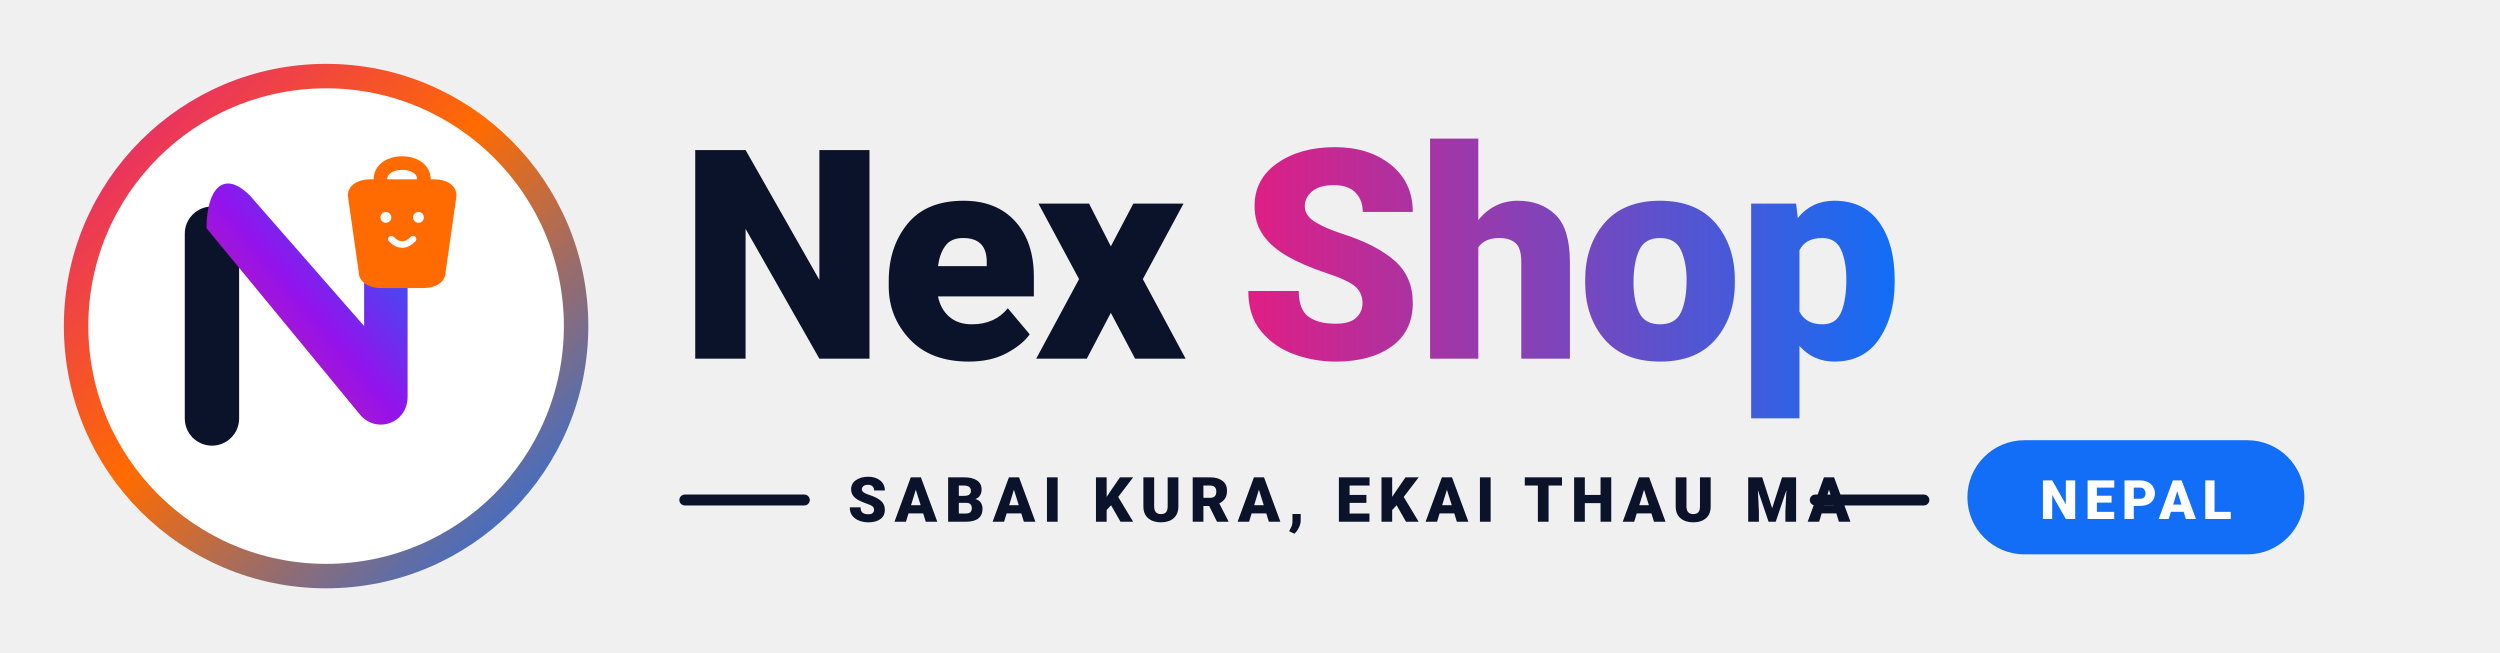
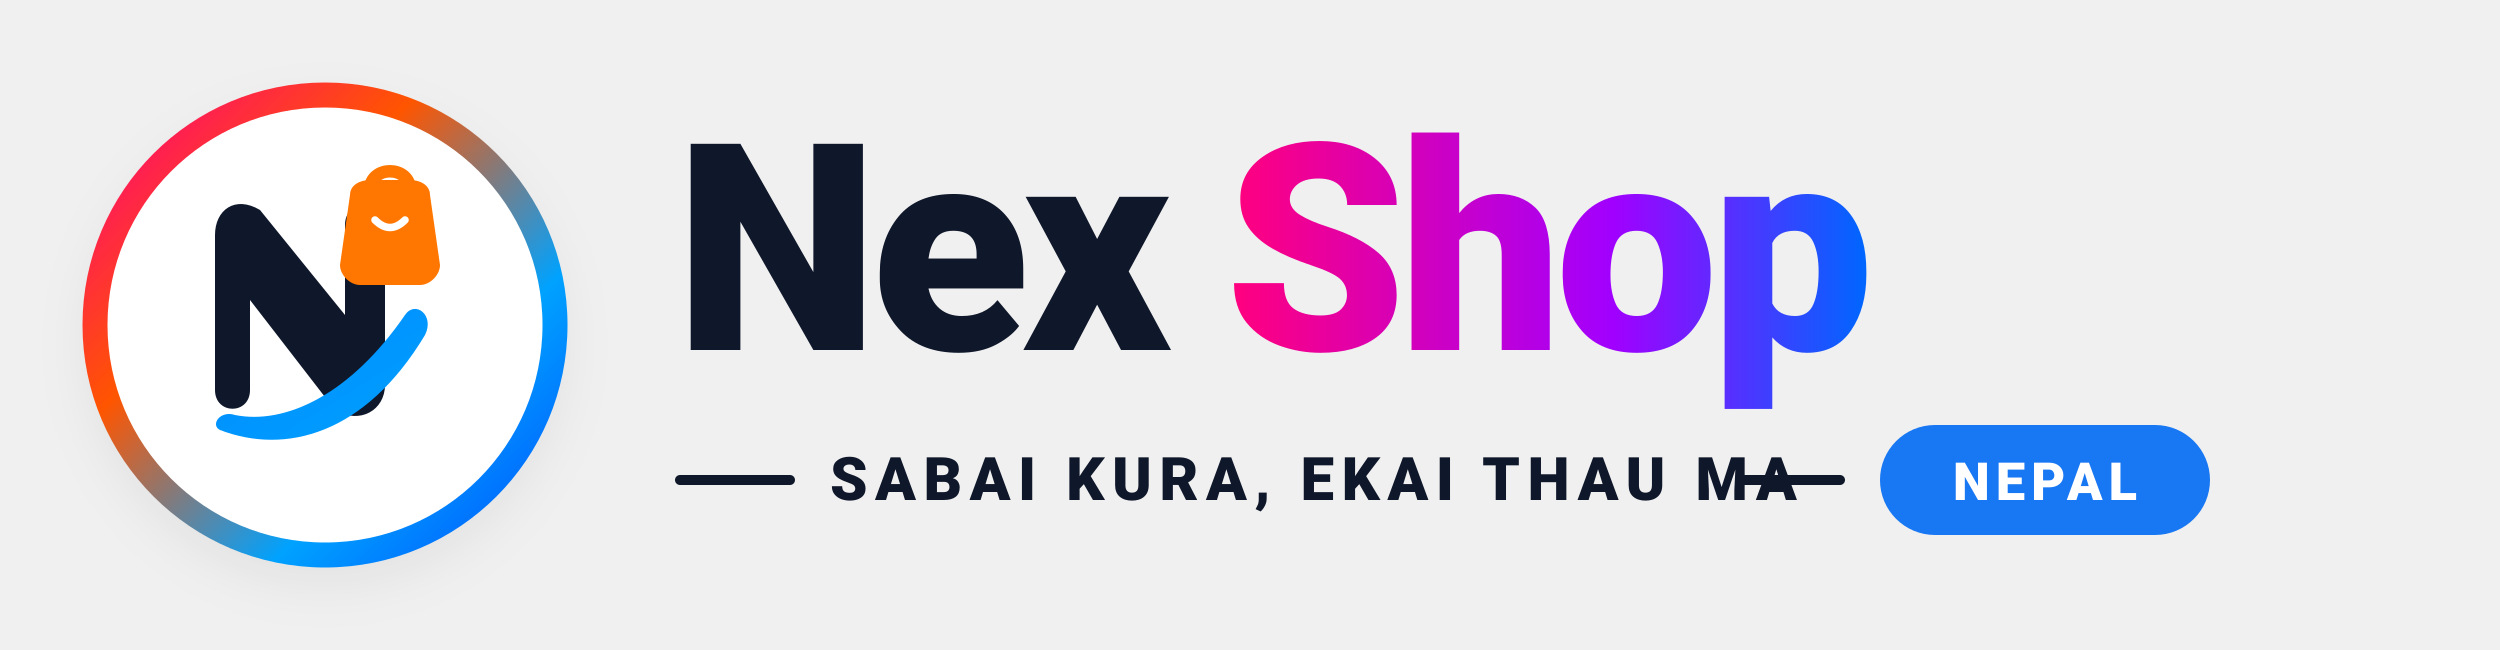
- <svg xmlns="http://www.w3.org/2000/svg" viewBox="0 0 460 120" width="100%" height="100%">
+ <svg xmlns="http://www.w3.org/2000/svg" viewBox="0 0 500 130" width="100%" height="100%">
  <defs>
    <linearGradient id="ringGradient" x1="0%" y1="0%" x2="100%" y2="100%">
-       <stop offset="0%" stop-color="#E01E84" />
-       <stop offset="45%" stop-color="#FF6B00" />
-       <stop offset="100%" stop-color="#126EF6" />
-     </linearGradient>
-     <linearGradient id="nGradient" x1="0%" y1="100%" x2="100%" y2="0%">
-       <stop offset="0%" stop-color="#E01E84" />
-       <stop offset="50%" stop-color="#9313EC" />
-       <stop offset="100%" stop-color="#126EF6" />
+       <stop offset="0%" stop-color="#FF007F" />
+       <stop offset="35%" stop-color="#FF5500" />
+       <stop offset="70%" stop-color="#00A2FF" />
+       <stop offset="100%" stop-color="#0051FF" />
    </linearGradient>
    <linearGradient id="shopTextGradient" x1="0%" y1="0%" x2="100%" y2="0%">
-       <stop offset="0%" stop-color="#E01E84" />
-       <stop offset="100%" stop-color="#126EF6" />
+       <stop offset="0%" stop-color="#FF007F" />
+       <stop offset="60%" stop-color="#A100FF" />
+       <stop offset="100%" stop-color="#0066FF" />
    </linearGradient>
+     <linearGradient id="swooshGradient" x1="0%" y1="0%" x2="100%" y2="100%">
+       <stop offset="0%" stop-color="#0088FF" />
+       <stop offset="100%" stop-color="#00A2FF" />
+     </linearGradient>
+     <filter id="badgeShadow" x="-20%" y="-20%" width="140%" height="140%">
+       <feDropShadow dx="0" dy="4" stdDeviation="6" flood-color="#000000" flood-opacity="0.08" />
+     </filter>
  </defs>
-   <g transform="translate(10, 10)">
-     <circle cx="50" cy="50" r="46" fill="#FFFFFF" />
-     <circle cx="50" cy="50" r="46" fill="none" stroke="url(#ringGradient)" stroke-width="4.5" />
-     <rect x="24" y="28" width="10" height="44" rx="5" fill="#0B132B" />
-     <path d="M 28 32 L 56 66 C 59 70 65 68 65 63 L 65 32 C 65 27 57 27 57 32 L 57 50 L 36 26 C 31 21 28 25 28 32 Z" fill="url(#nGradient)" />
-     <g transform="translate(50, 18)">
-       <path d="M 4 8 C 4 6 6 5 8 5 L 20 5 C 22 5 24 6 24 8 L 22 22 C 22 24 20 25 18 25 L 10 25 C 8 25 6 24 6 22 Z" fill="#FF6B00" />
-       <path d="M 10 5 C 10 1 18 1 18 5" fill="none" stroke="#FF6B00" stroke-width="2.5" stroke-linecap="round" />
-       <circle cx="11" cy="12" r="1" fill="#FFFFFF" />
-       <circle cx="17" cy="12" r="1" fill="#FFFFFF" />
-       <path d="M 12 16 Q 14 18 16 16" fill="none" stroke="#FFFFFF" stroke-width="1.2" stroke-linecap="round" />
+   <g transform="translate(15, 15)">
+     <circle cx="50" cy="50" r="46" fill="#FFFFFF" filter="url(#badgeShadow)" />
+     <circle cx="50" cy="50" r="46" fill="none" stroke="url(#ringGradient)" stroke-width="5" />
+     <path d="M 28 32 C 28 27 32 24 37 27 L 54 48 L 54 30 C 54 25 61 24 62 29 L 62 62 C 62 67 57 70 52 67 L 35 45 L 35 63 C 35 68 28 68 28 63 Z" fill="#0F172A" />
+     <path d="M 32 68 C 42 70 55 64 66 48 C 68 45 72 48 70 52 C 58 72 42 76 29 71 C 27 70 29 67 32 68 Z" fill="url(#swooshGradient)" />
+     <g transform="translate(51, 16)">
+       <path d="M 8 7 C 8 2 16 2 16 7" fill="none" stroke="#FF7700" stroke-width="2.5" stroke-linecap="round" />
+       <path d="M 4 8 C 4 6 6 5 8 5 L 16 5 C 18 5 20 6 20 8 L 22 22 C 22 24 20 26 18 26 L 6 26 C 4 26 2 24 2 22 Z" fill="#FF7700" />
+       <path d="M 9 13 Q 12 16 15 13" fill="none" stroke="#FFFFFF" stroke-width="1.5" stroke-linecap="round" />
    </g>
  </g>
-   <text x="125" y="66" font-family="system-ui, -apple-system, BlinkMacSystemFont, 'Segoe UI', Roboto, sans-serif" font-size="54" font-weight="900" fill="#0B132B" letter-spacing="-1">Nex</text>
-   <text x="228" y="66" font-family="system-ui, -apple-system, BlinkMacSystemFont, 'Segoe UI', Roboto, sans-serif" font-size="54" font-weight="900" fill="url(#shopTextGradient)" letter-spacing="-1">Shop</text>
-   <line x1="126" y1="92" x2="148" y2="92" stroke="#0B132B" stroke-width="2" stroke-linecap="round" />
-   <text x="156" y="96" font-family="system-ui, -apple-system, BlinkMacSystemFont, 'Segoe UI', Roboto, sans-serif" font-size="11.5" font-weight="800" fill="#0B132B" letter-spacing="1.4">SABAI KURA, EKAI THAU MA</text>
-   <line x1="334" y1="92" x2="354" y2="92" stroke="#0B132B" stroke-width="2" stroke-linecap="round" />
-   <rect x="362" y="81" width="62" height="21" rx="10.5" fill="#126EF6" />
-   <text x="393" y="95.5" font-family="system-ui, -apple-system, BlinkMacSystemFont, 'Segoe UI', Roboto, sans-serif" font-size="10" font-weight="900" fill="#FFFFFF" letter-spacing="1.2" text-anchor="middle">NEPAL</text>
+   <text x="135" y="70" font-family="system-ui, -apple-system, BlinkMacSystemFont, 'Segoe UI', Roboto, 'Helvetica Neue', sans-serif" font-size="58" font-weight="900" fill="#0F172A" letter-spacing="-1.5">Nex</text>
+   <text x="245" y="70" font-family="system-ui, -apple-system, BlinkMacSystemFont, 'Segoe UI', Roboto, 'Helvetica Neue', sans-serif" font-size="58" font-weight="900" fill="url(#shopTextGradient)" letter-spacing="-1.5">Shop</text>
+   <line x1="136" y1="96" x2="158" y2="96" stroke="#0F172A" stroke-width="2" stroke-linecap="round" />
+   <text x="166" y="100" font-family="system-ui, -apple-system, BlinkMacSystemFont, 'Segoe UI', Roboto, sans-serif" font-size="12" font-weight="800" fill="#0F172A" letter-spacing="1.5">SABAI KURA, EKAI THAU MA</text>
+   <line x1="348" y1="96" x2="368" y2="96" stroke="#0F172A" stroke-width="2" stroke-linecap="round" />
+   <rect x="376" y="85" width="66" height="22" rx="11" fill="#1877F2" />
+   <text x="409" y="100" font-family="system-ui, -apple-system, BlinkMacSystemFont, 'Segoe UI', Roboto, sans-serif" font-size="10.5" font-weight="900" fill="#FFFFFF" letter-spacing="1.2" text-anchor="middle">NEPAL</text>
</svg>
